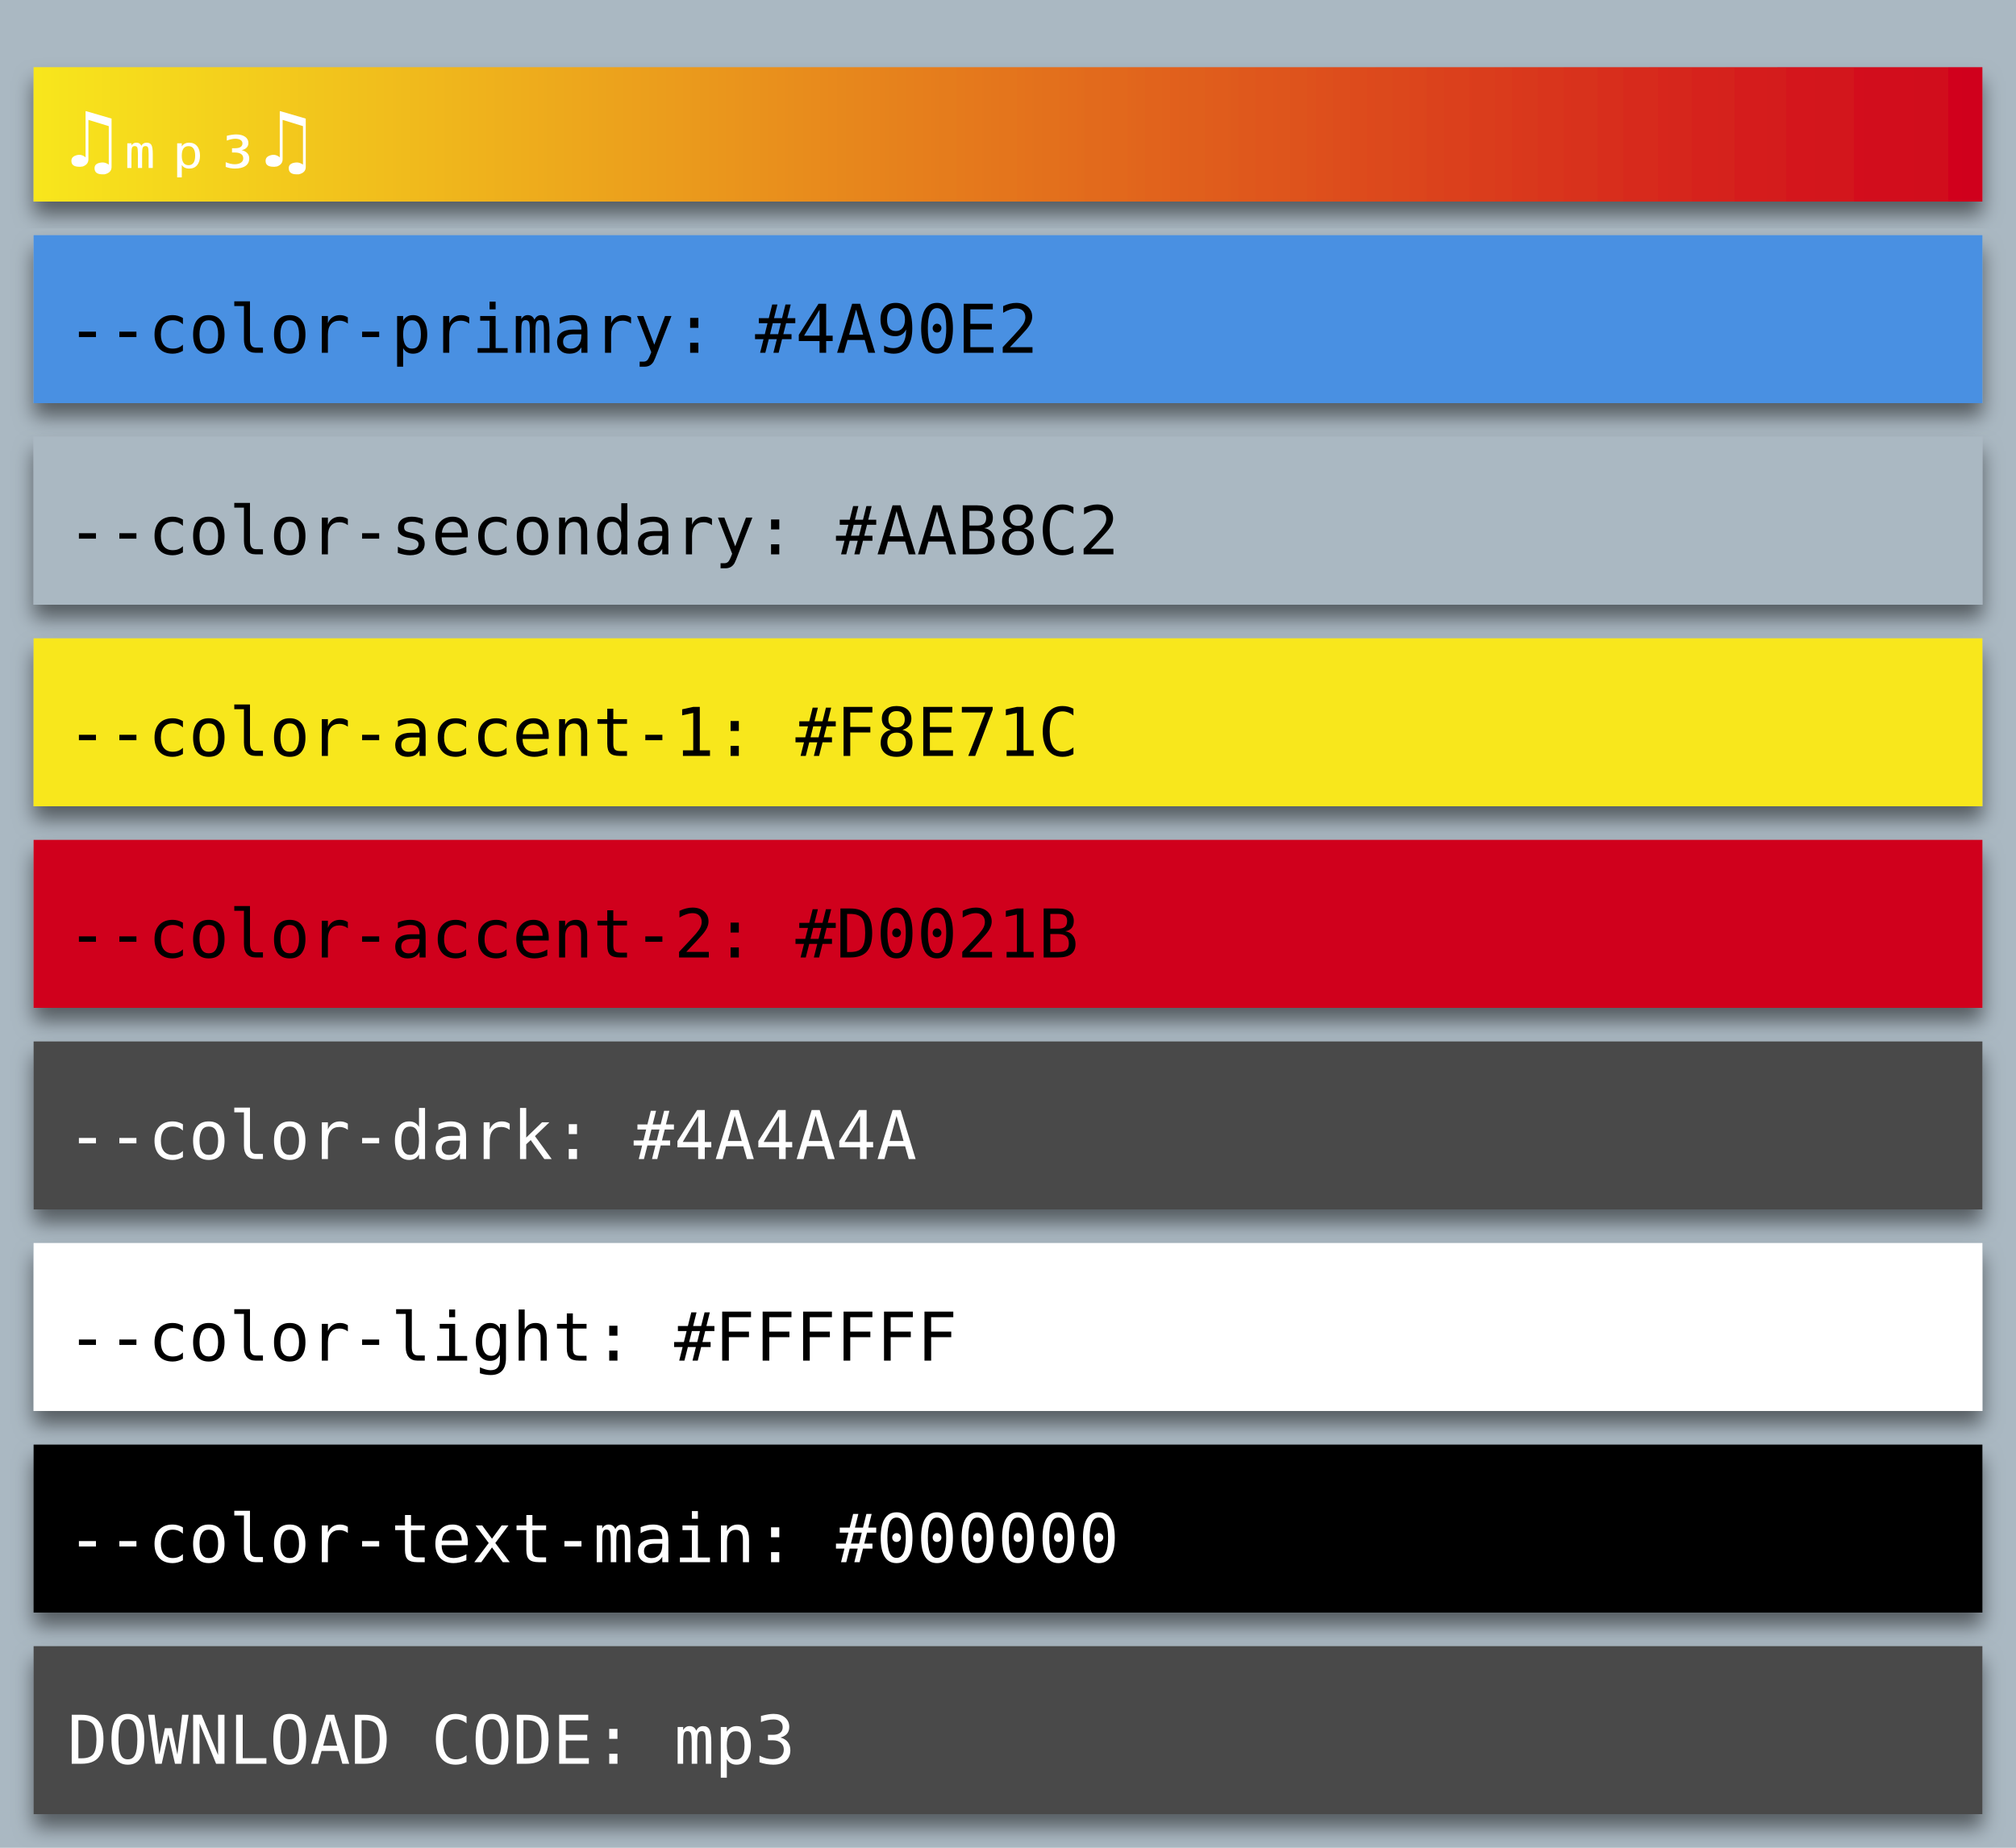
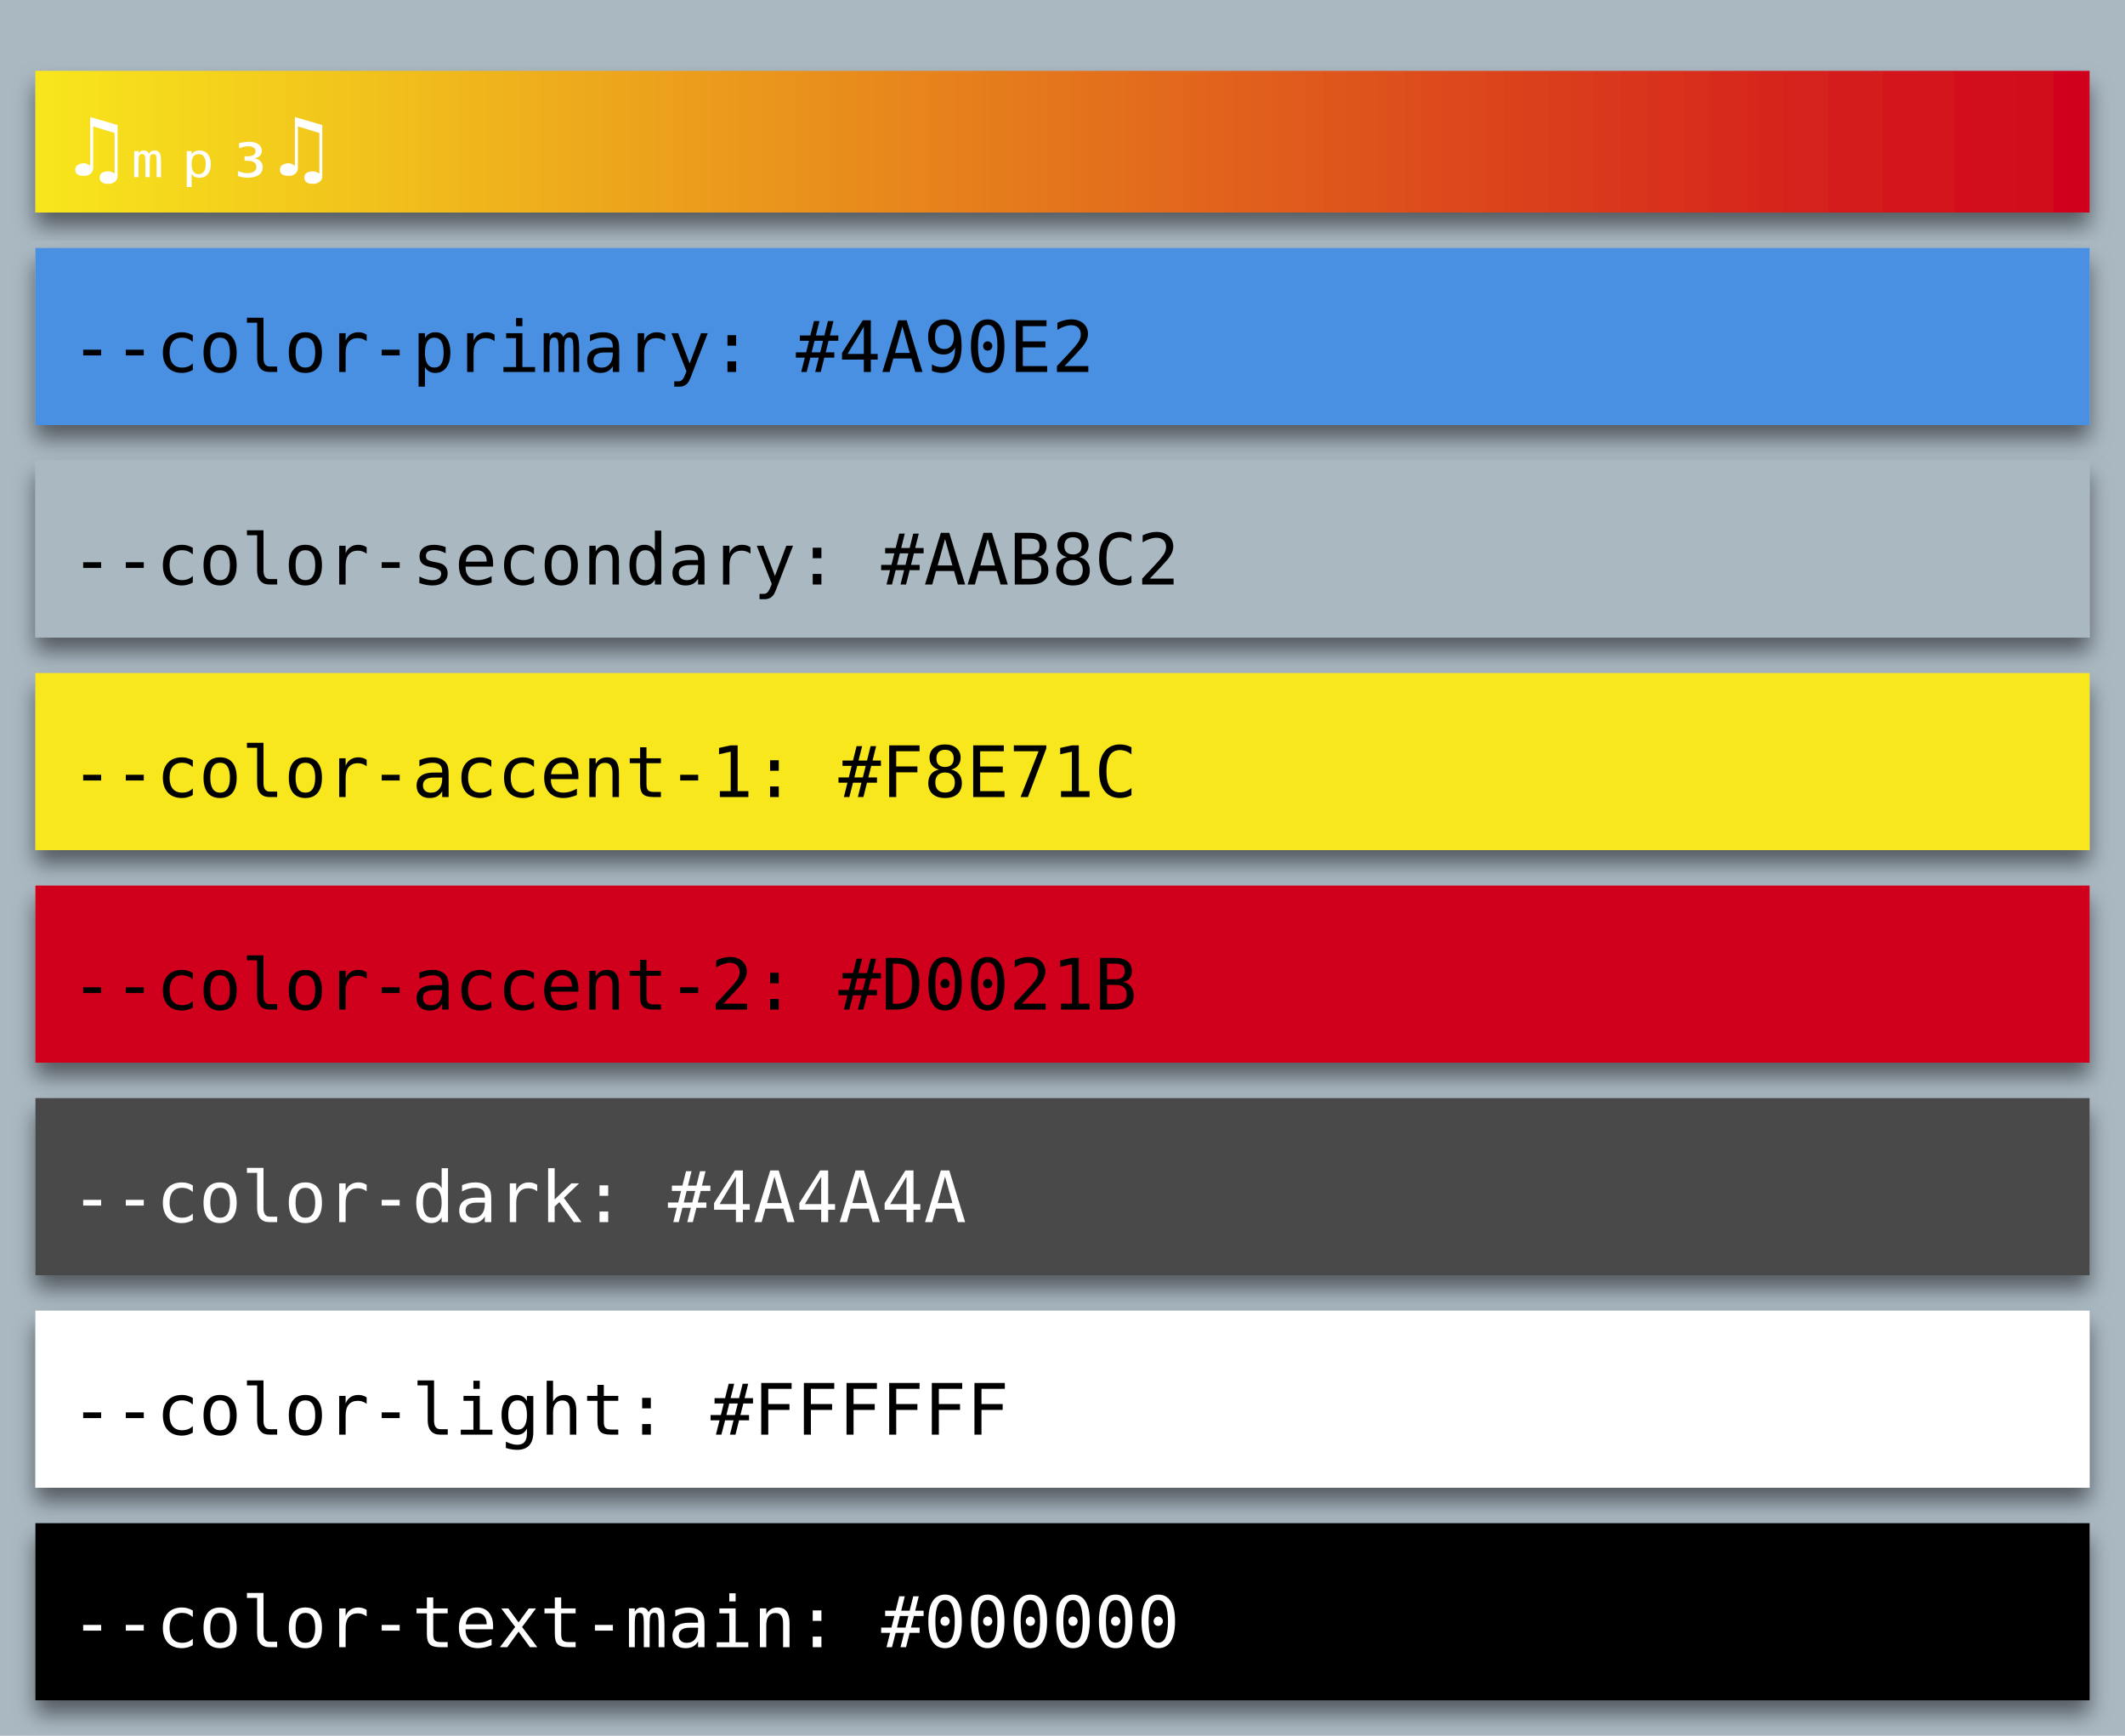
- <svg xmlns="http://www.w3.org/2000/svg" width="600" height="550">
-   <rect x="0" y="0" width="600" height="550" fill="#AAB8C2" />
+ <svg xmlns="http://www.w3.org/2000/svg" width="600" height="490">
+   <rect x="0" y="0" width="600" height="490" fill="#AAB8C2" />
  <defs>
    <linearGradient id="displayNameGradient" x1="0%" y1="0%" x2="100%" y2="0%">
      <stop offset="0%" style="stop-color:#F8E71C;stop-opacity:1" />
      <stop offset="100%" style="stop-color:#D0021B;stop-opacity:1" />
    </linearGradient>
    <filter id="shadow" x="-20%" y="-20%" width="140%" height="140%">
      <feGaussianBlur in="SourceAlpha" stdDeviation="3" />
      <feOffset dx="0" dy="4" result="offsetblur" />
      <feComponentTransfer>
        <feFuncA type="linear" slope="0.5" />
      </feComponentTransfer>
      <feMerge>
        <feMergeNode />
        <feMergeNode in="SourceGraphic" />
      </feMerge>
    </filter>
  </defs>
  <rect x="10" y="20" width="580" height="40" fill="url(#displayNameGradient)" filter="url(#shadow)" />
  <text x="20" y="50" fill="#FFFFFF" font-size="24" font-family="monospace">♫ₘₚ₃♫</text>
  <rect x="10" y="70" width="580" height="50" fill="#4A90E2" filter="url(#shadow)" />
  <text x="20" y="105" fill="#000000" font-size="20" font-family="monospace">--color-primary: #4A90E2</text>
  <rect x="10" y="130" width="580" height="50" fill="#AAB8C2" filter="url(#shadow)" />
  <text x="20" y="165" fill="#000000" font-size="20" font-family="monospace">--color-secondary: #AAB8C2</text>
  <rect x="10" y="190" width="580" height="50" fill="#F8E71C" filter="url(#shadow)" />
  <text x="20" y="225" fill="#000000" font-size="20" font-family="monospace">--color-accent-1: #F8E71C</text>
  <rect x="10" y="250" width="580" height="50" fill="#D0021B" filter="url(#shadow)" />
  <text x="20" y="285" fill="#000000" font-size="20" font-family="monospace">--color-accent-2: #D0021B</text>
  <rect x="10" y="310" width="580" height="50" fill="#4A4A4A" filter="url(#shadow)" />
  <text x="20" y="345" fill="#FFFFFF" font-size="20" font-family="monospace">--color-dark: #4A4A4A</text>
  <rect x="10" y="370" width="580" height="50" fill="#FFFFFF" filter="url(#shadow)" />
  <text x="20" y="405" fill="#000000" font-size="20" font-family="monospace">--color-light: #FFFFFF</text>
  <rect x="10" y="430" width="580" height="50" fill="#000000" filter="url(#shadow)" />
  <text x="20" y="465" fill="#FFFFFF" font-size="20" font-family="monospace">--color-text-main: #000000</text>
-   <rect x="10" y="490" width="580" height="50" fill="#4A4A4A" filter="url(#shadow)" />
-   <text x="20" y="525" fill="#FFFFFF" font-size="20" font-family="monospace">DOWNLOAD CODE: mp3</text>
</svg>
